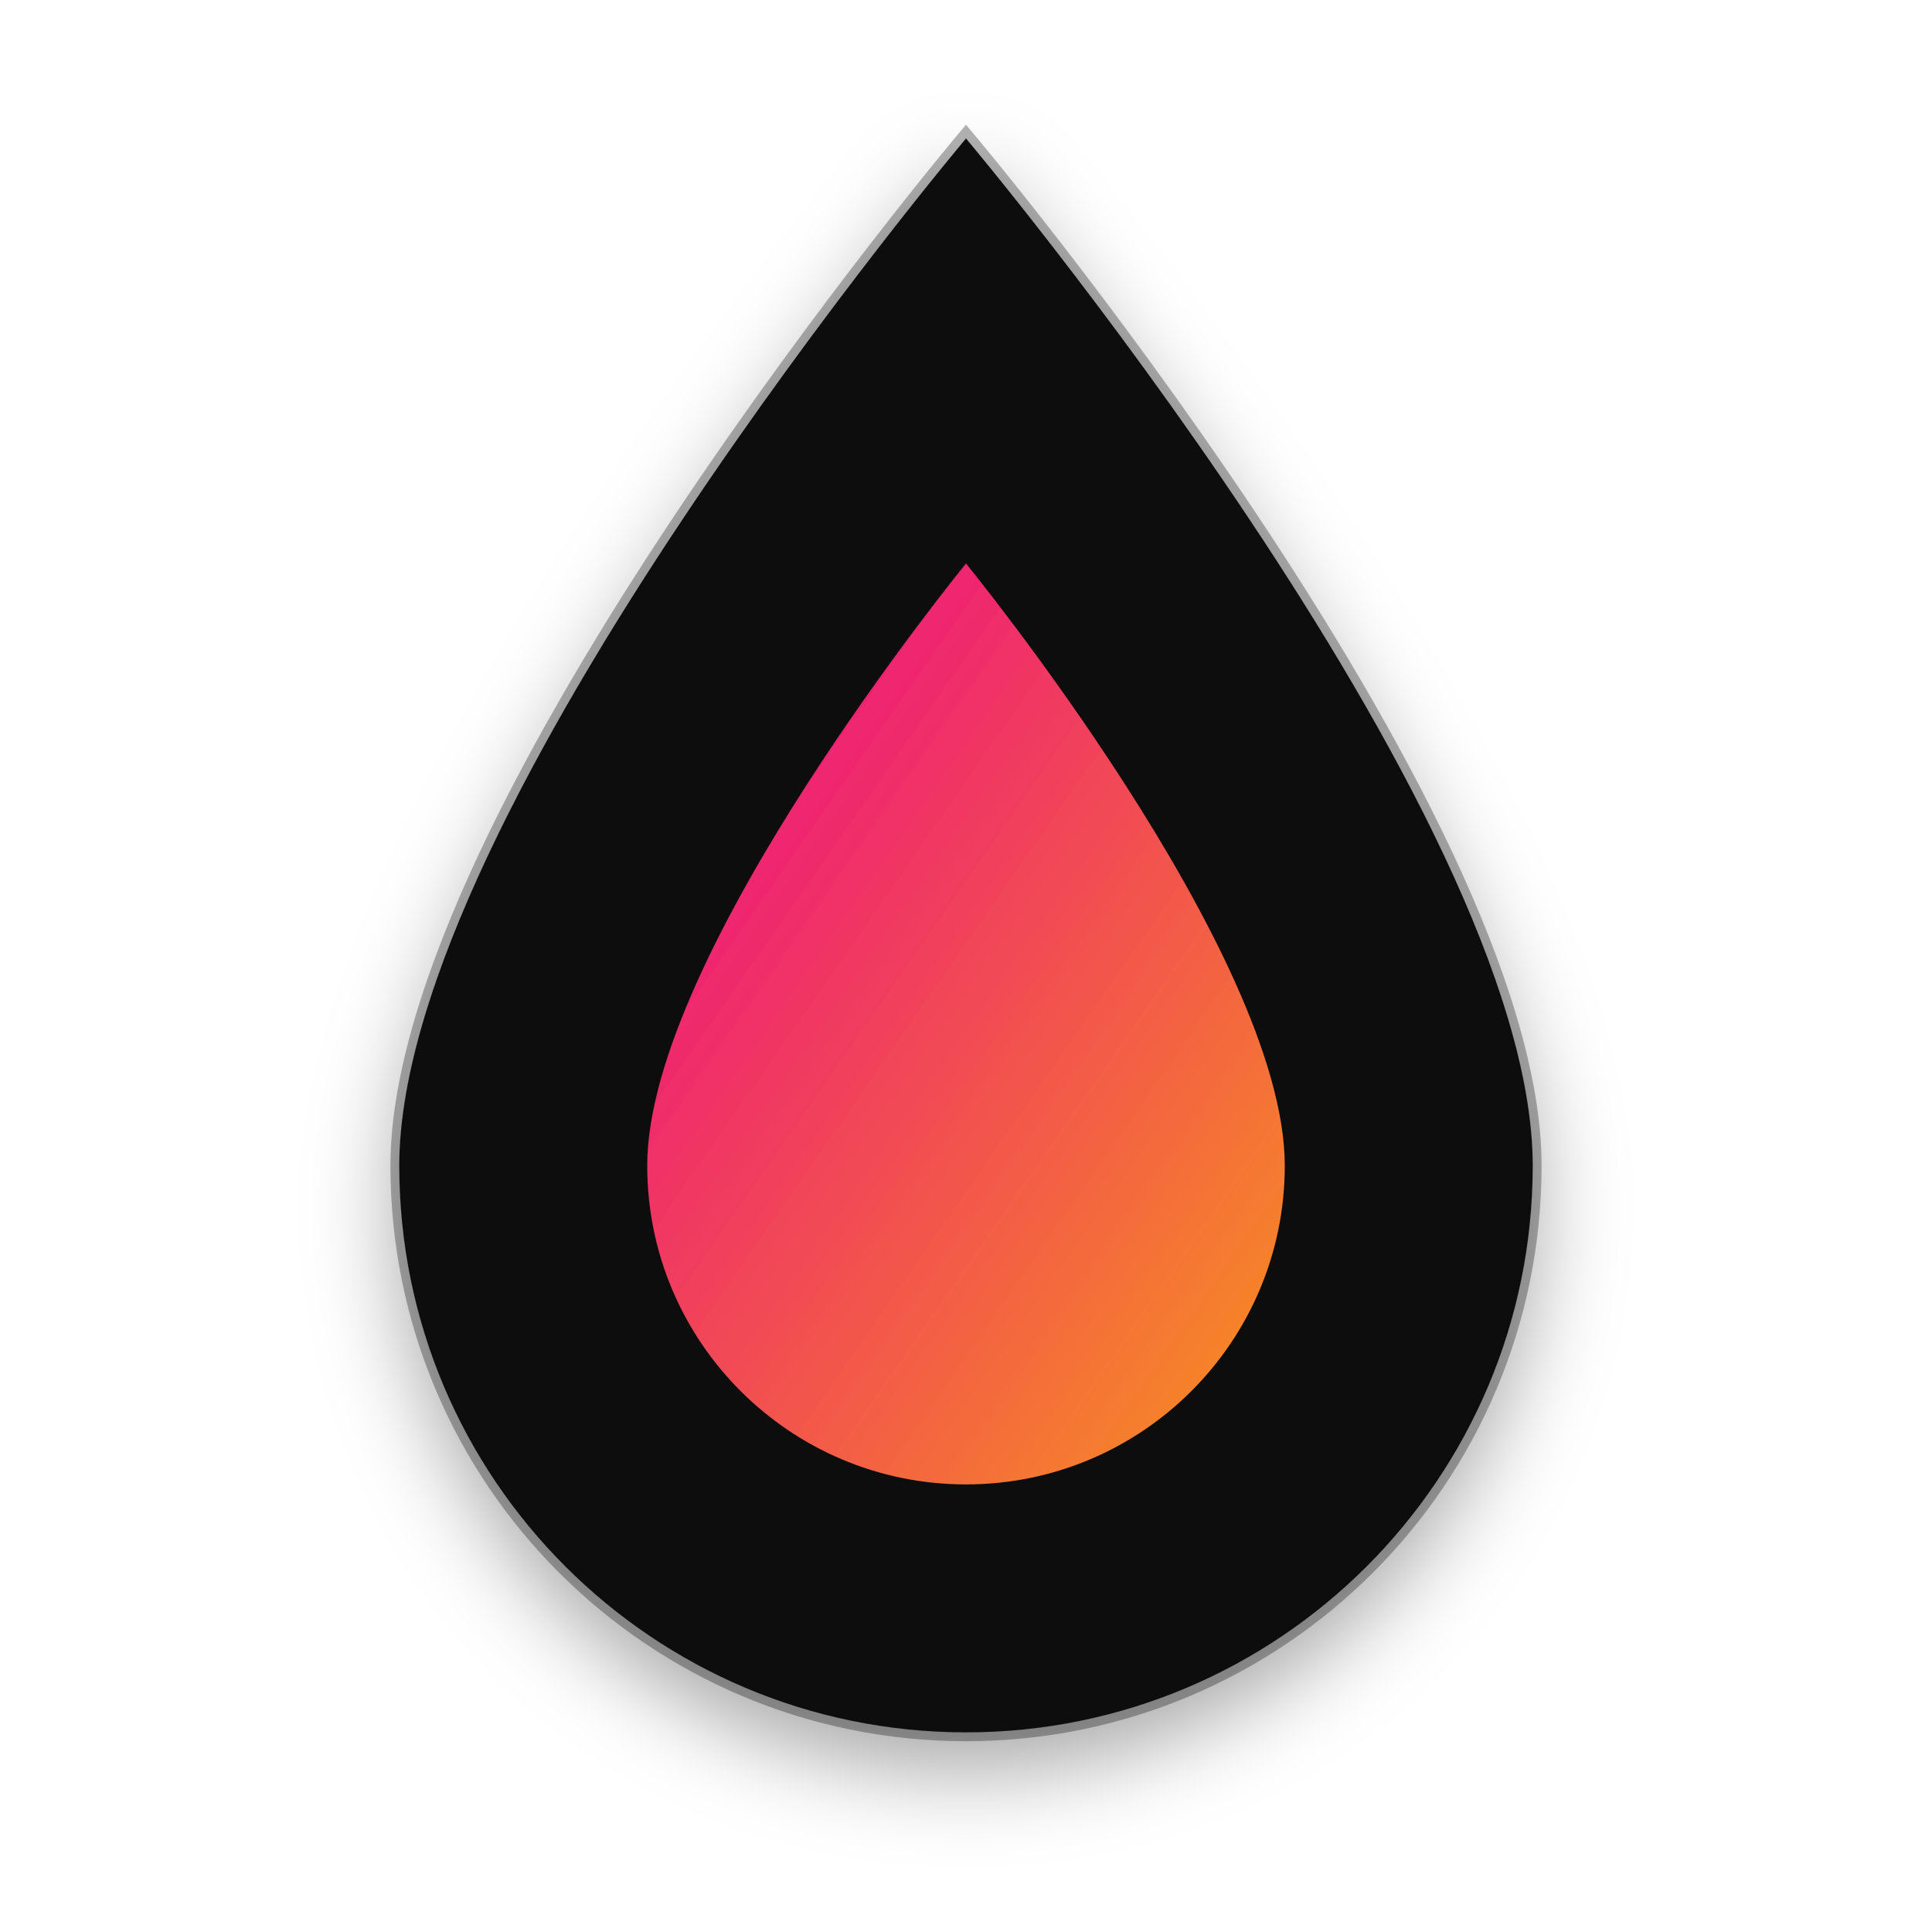
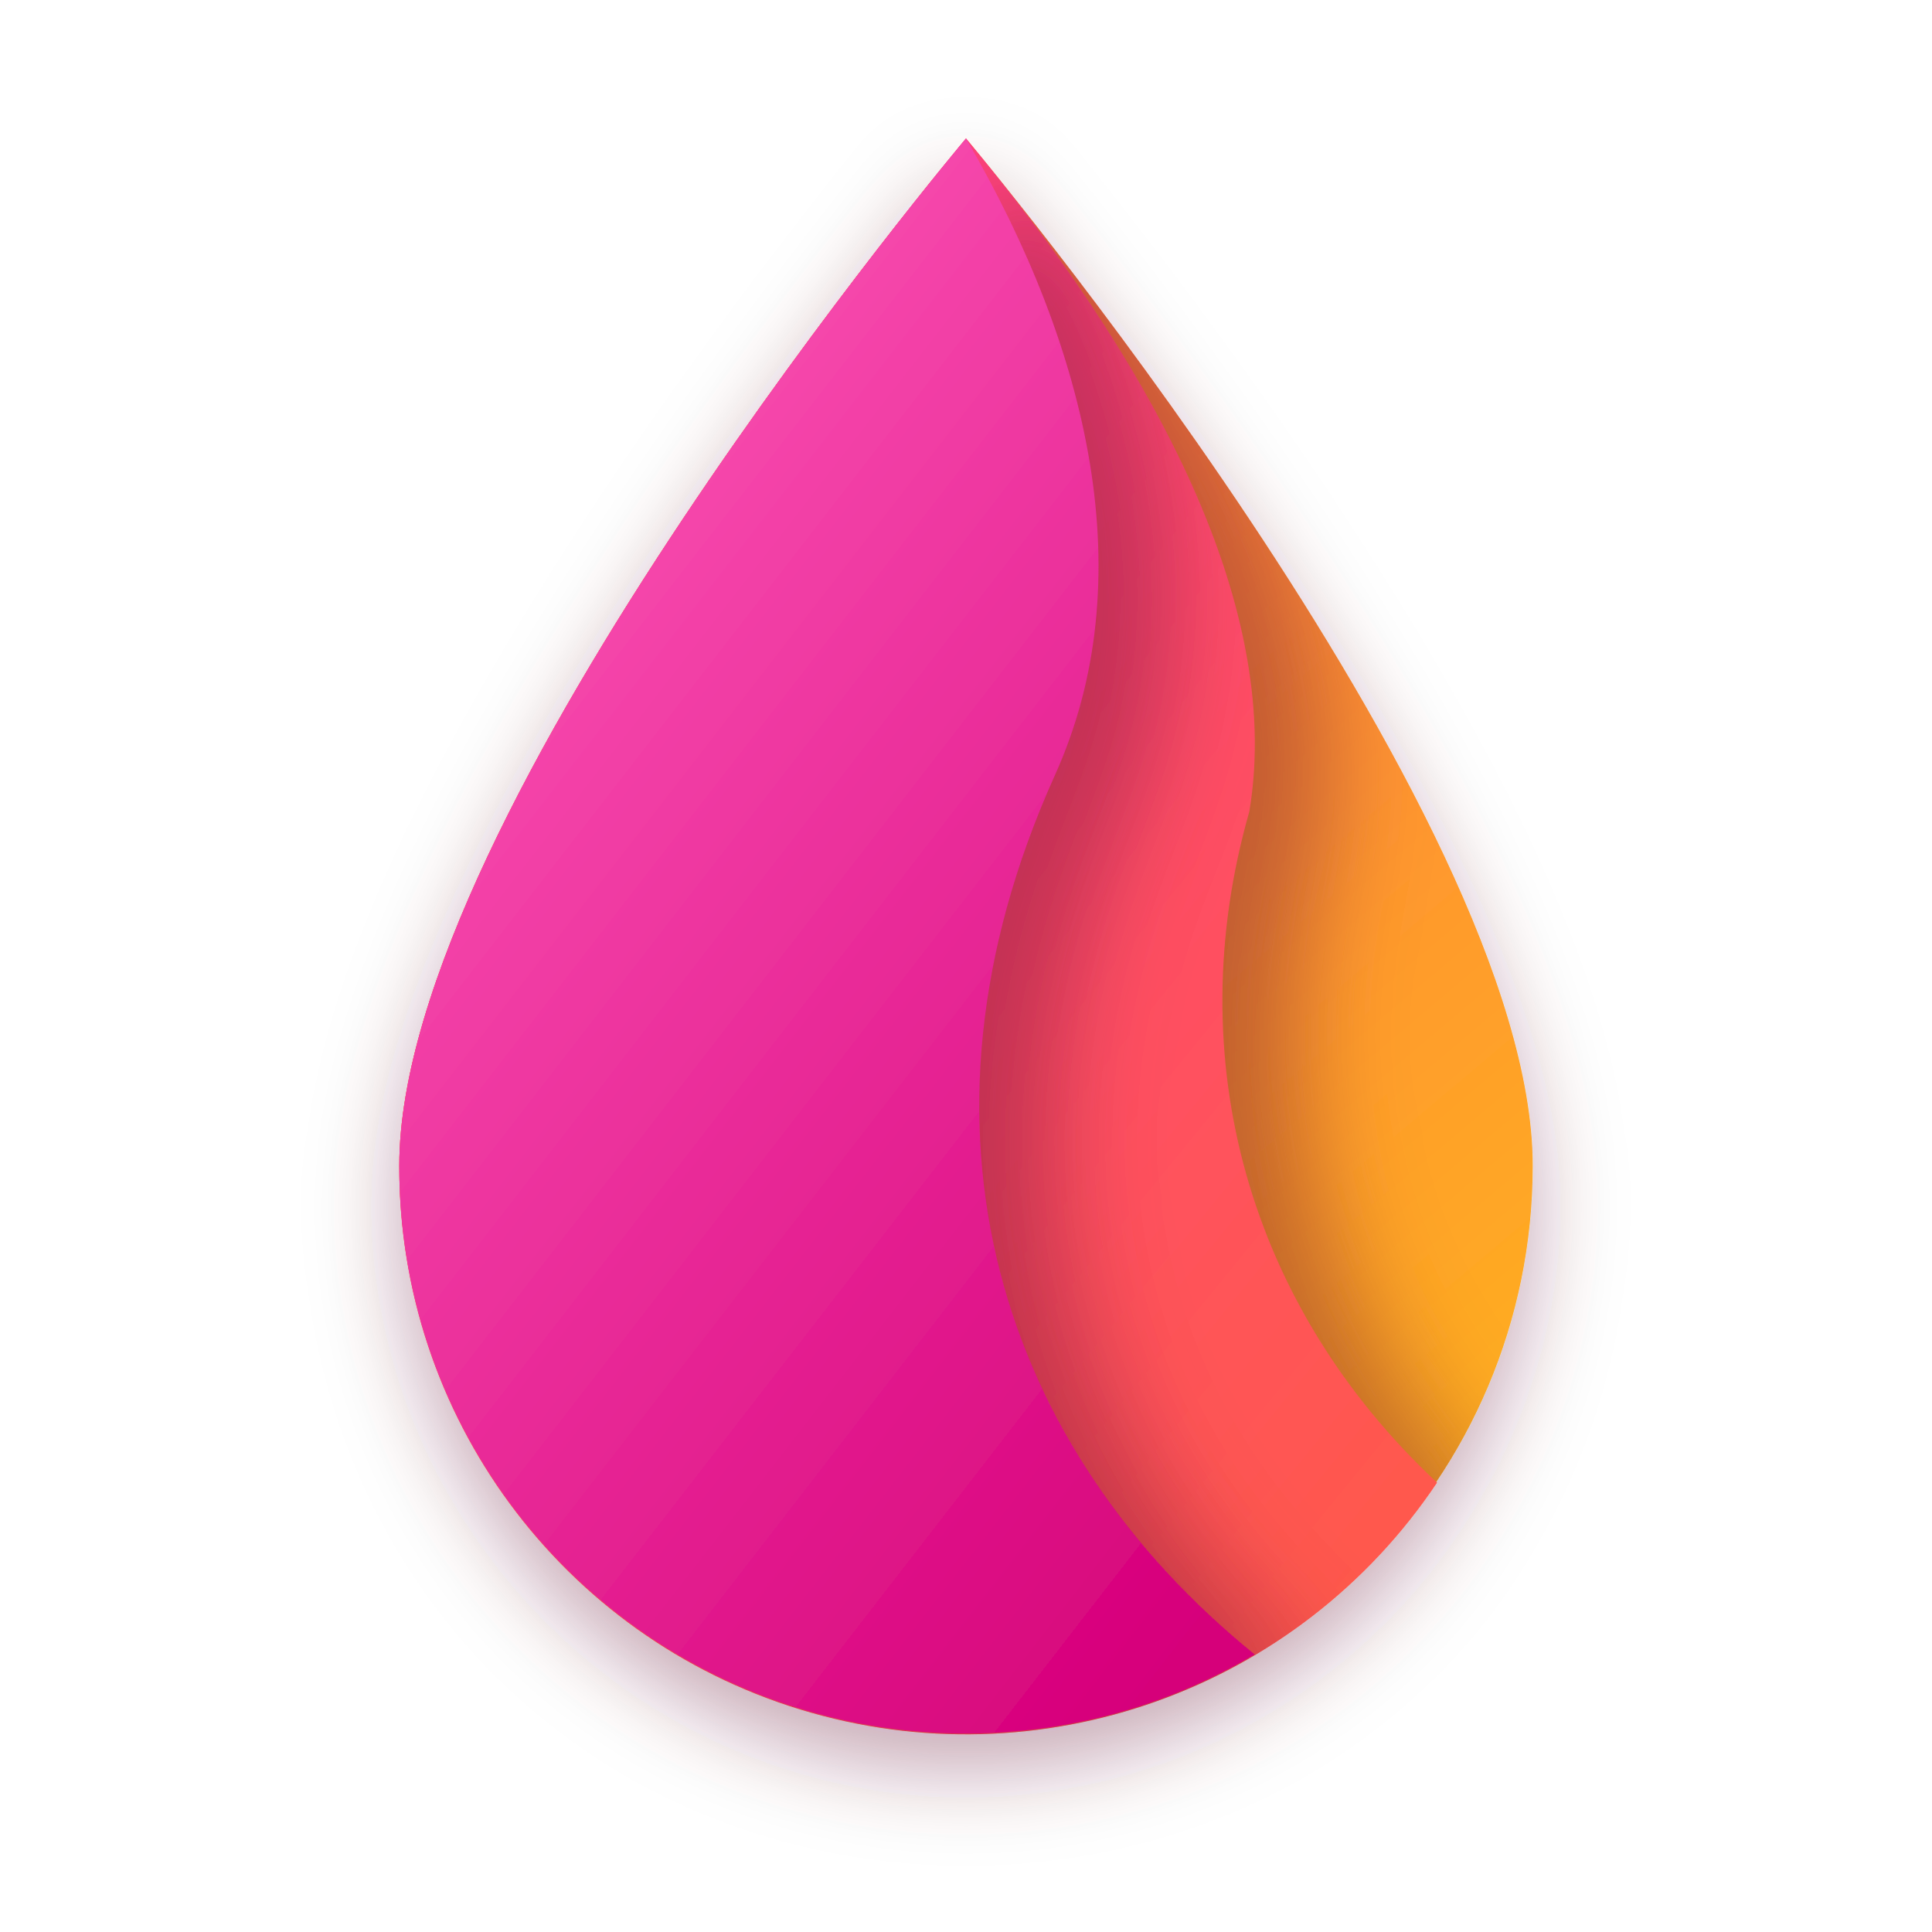
<svg xmlns="http://www.w3.org/2000/svg" width="1024" height="1024" viewBox="0 0 120 120">
  <defs>
-     <linearGradient id="g" x1="0" y1="0" x2="1" y2="1">
-       <stop offset="0" stop-color="#ec008c" />
-       <stop offset="1" stop-color="#f7941d" />
+     <linearGradient id="pink" x1="0.15" y1="0" x2="0.85" y2="1">
+       <stop offset="0" stop-color="#ff5cba" />
+       <stop offset="1" stop-color="#d6007a" />
    </linearGradient>
-     <filter id="s" x="-30%" y="-30%" width="160%" height="160%">
-       <feDropShadow dx="0" dy="2" stdDeviation="2.5" flood-color="#000" flood-opacity="0.35" />
+     <linearGradient id="rose" x1="0.1" y1="0" x2="0.9" y2="1">
+       <stop offset="0" stop-color="#ff3d8a" />
+       <stop offset="1" stop-color="#ff5a4a" />
+     </linearGradient>
+     <linearGradient id="orange" x1="0.2" y1="0" x2="0.8" y2="1">
+       <stop offset="0" stop-color="#ff6a4a" />
+       <stop offset="1" stop-color="#ffb21e" />
+     </linearGradient>
+     <filter id="soft" x="-20%" y="-20%" width="140%" height="140%">
+       <feGaussianBlur stdDeviation="3" />
+     </filter>
+     <clipPath id="drop">
+       <path d="M50 6 C50 6 18 44 18 64 A32 32 0 0 0 82 64 C82 44 50 6 50 6 Z" />
+     </clipPath>
+     <clipPath id="mid">
+       <path d="M50 6 C50 6 18 44 18 64 A32 32 0 0 0 76.6 81.9 C66 72 62 58 66 44 C68 32 60 18 50 6 Z" />
+     </clipPath>
+     <filter id="cast" x="-30%" y="-30%" width="160%" height="160%">
+       <feDropShadow dx="0" dy="2" stdDeviation="2.5" flood-color="#5c0030" flood-opacity="0.35" />
    </filter>
  </defs>
-   <g transform="translate(5 2) scale(1.1)" filter="url(#s)">
-     <path d="M50 6 C50 6 18 44 18 64 A32 32 0 0 0 82 64 C82 44 50 6 50 6 Z" fill="#0d0d0d" stroke="#000" stroke-opacity="0.3" stroke-width="1" />
-     <path d="M50 30 C50 30 32 52 32 64 A18 18 0 0 0 68 64 C68 52 50 30 50 30 Z" fill="url(#g)" />
+   <g transform="translate(5 2) scale(1.1)">
+     <g filter="url(#cast)">
+       <path d="M50 6 C50 6 18 44 18 64 A32 32 0 0 0 82 64 C82 44 50 6 50 6 Z" fill="url(#orange)" />
+       <g clip-path="url(#drop)">
+         <path d="M50 6 C50 6 18 44 18 64 A32 32 0 0 0 76.6 81.9 C66 72 62 58 66 44 C68 32 60 18 50 6 Z" transform="translate(4 2)" fill="#5c0030" opacity="0.38" filter="url(#soft)" />
+       </g>
+       <path d="M50 6 C50 6 18 44 18 64 A32 32 0 0 0 76.6 81.9 C66 72 62 58 66 44 C68 32 60 18 50 6 Z" fill="url(#rose)" />
+       <g clip-path="url(#mid)">
+         <path d="M50 6 C50 6 18 44 18 64 A32 32 0 0 0 66.3 91.6 C52 80 46 62 55 42 C60 31 57 18 50 6 Z" transform="translate(4 2)" fill="#5c0030" opacity="0.38" filter="url(#soft)" />
+       </g>
+       <path d="M50 6 C50 6 18 44 18 64 A32 32 0 0 0 66.3 91.6 C52 80 46 62 55 42 C60 31 57 18 50 6 Z" fill="url(#pink)" />
+     </g>
  </g>
</svg>
